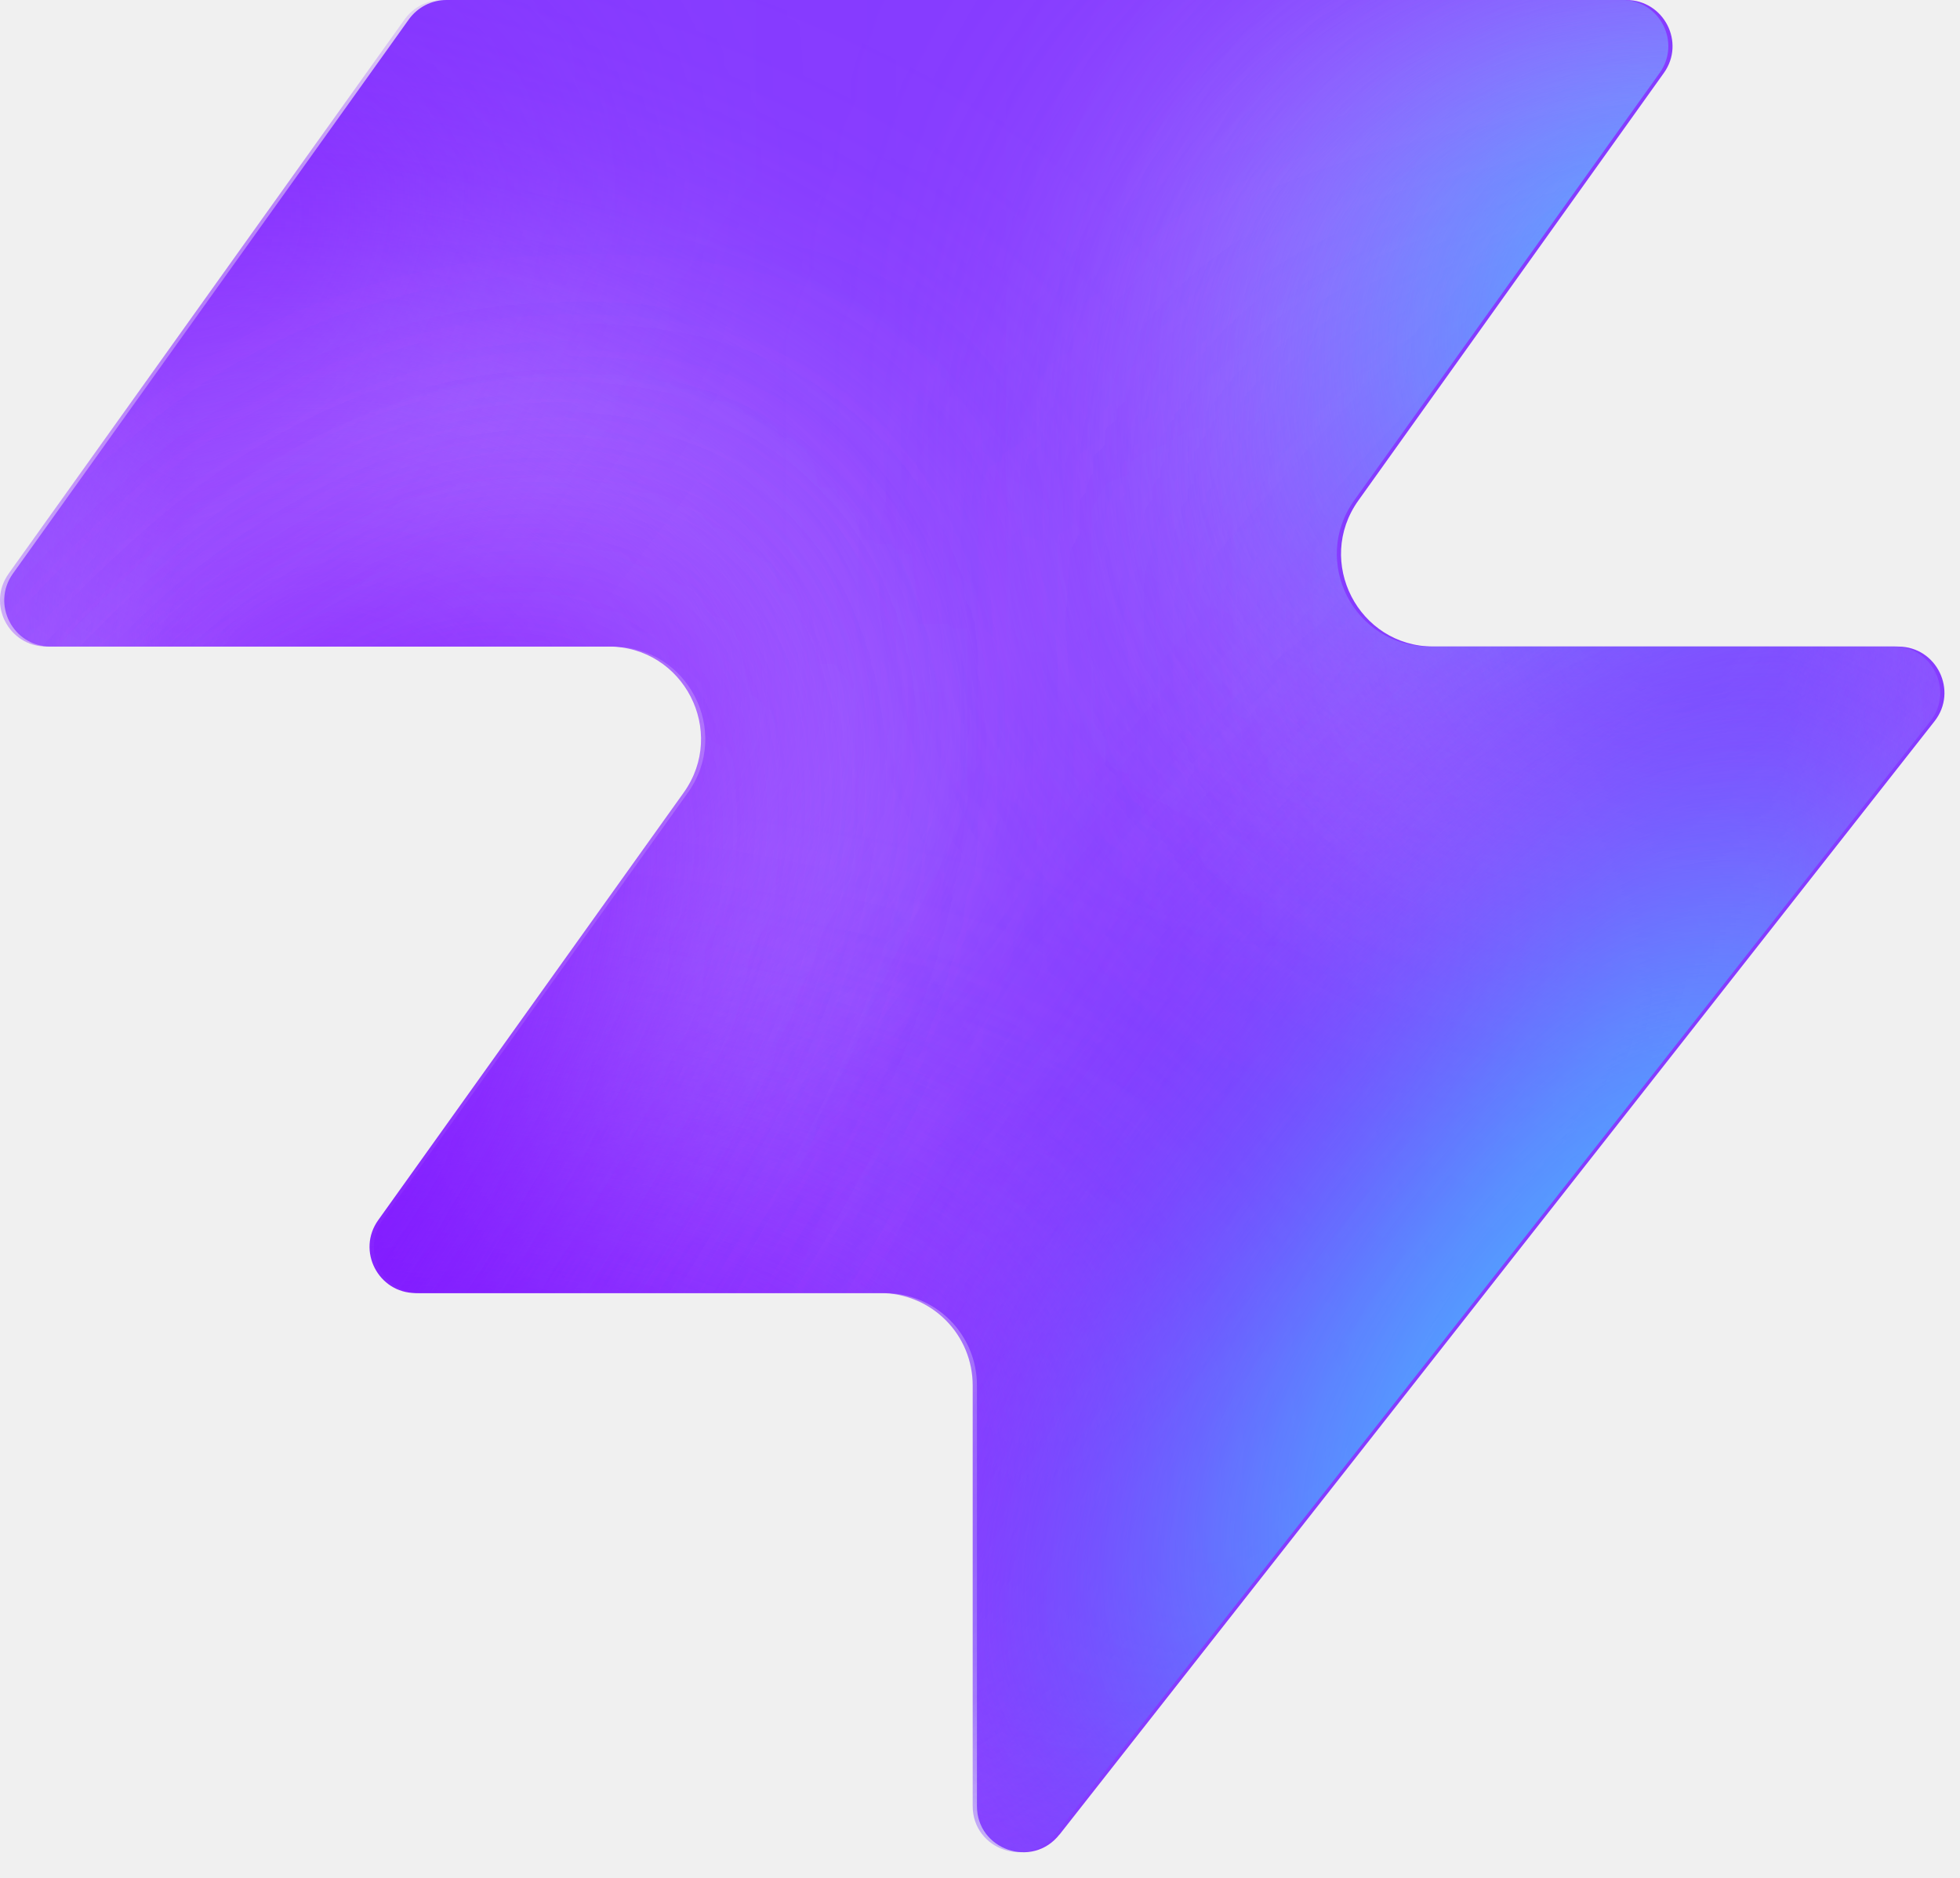
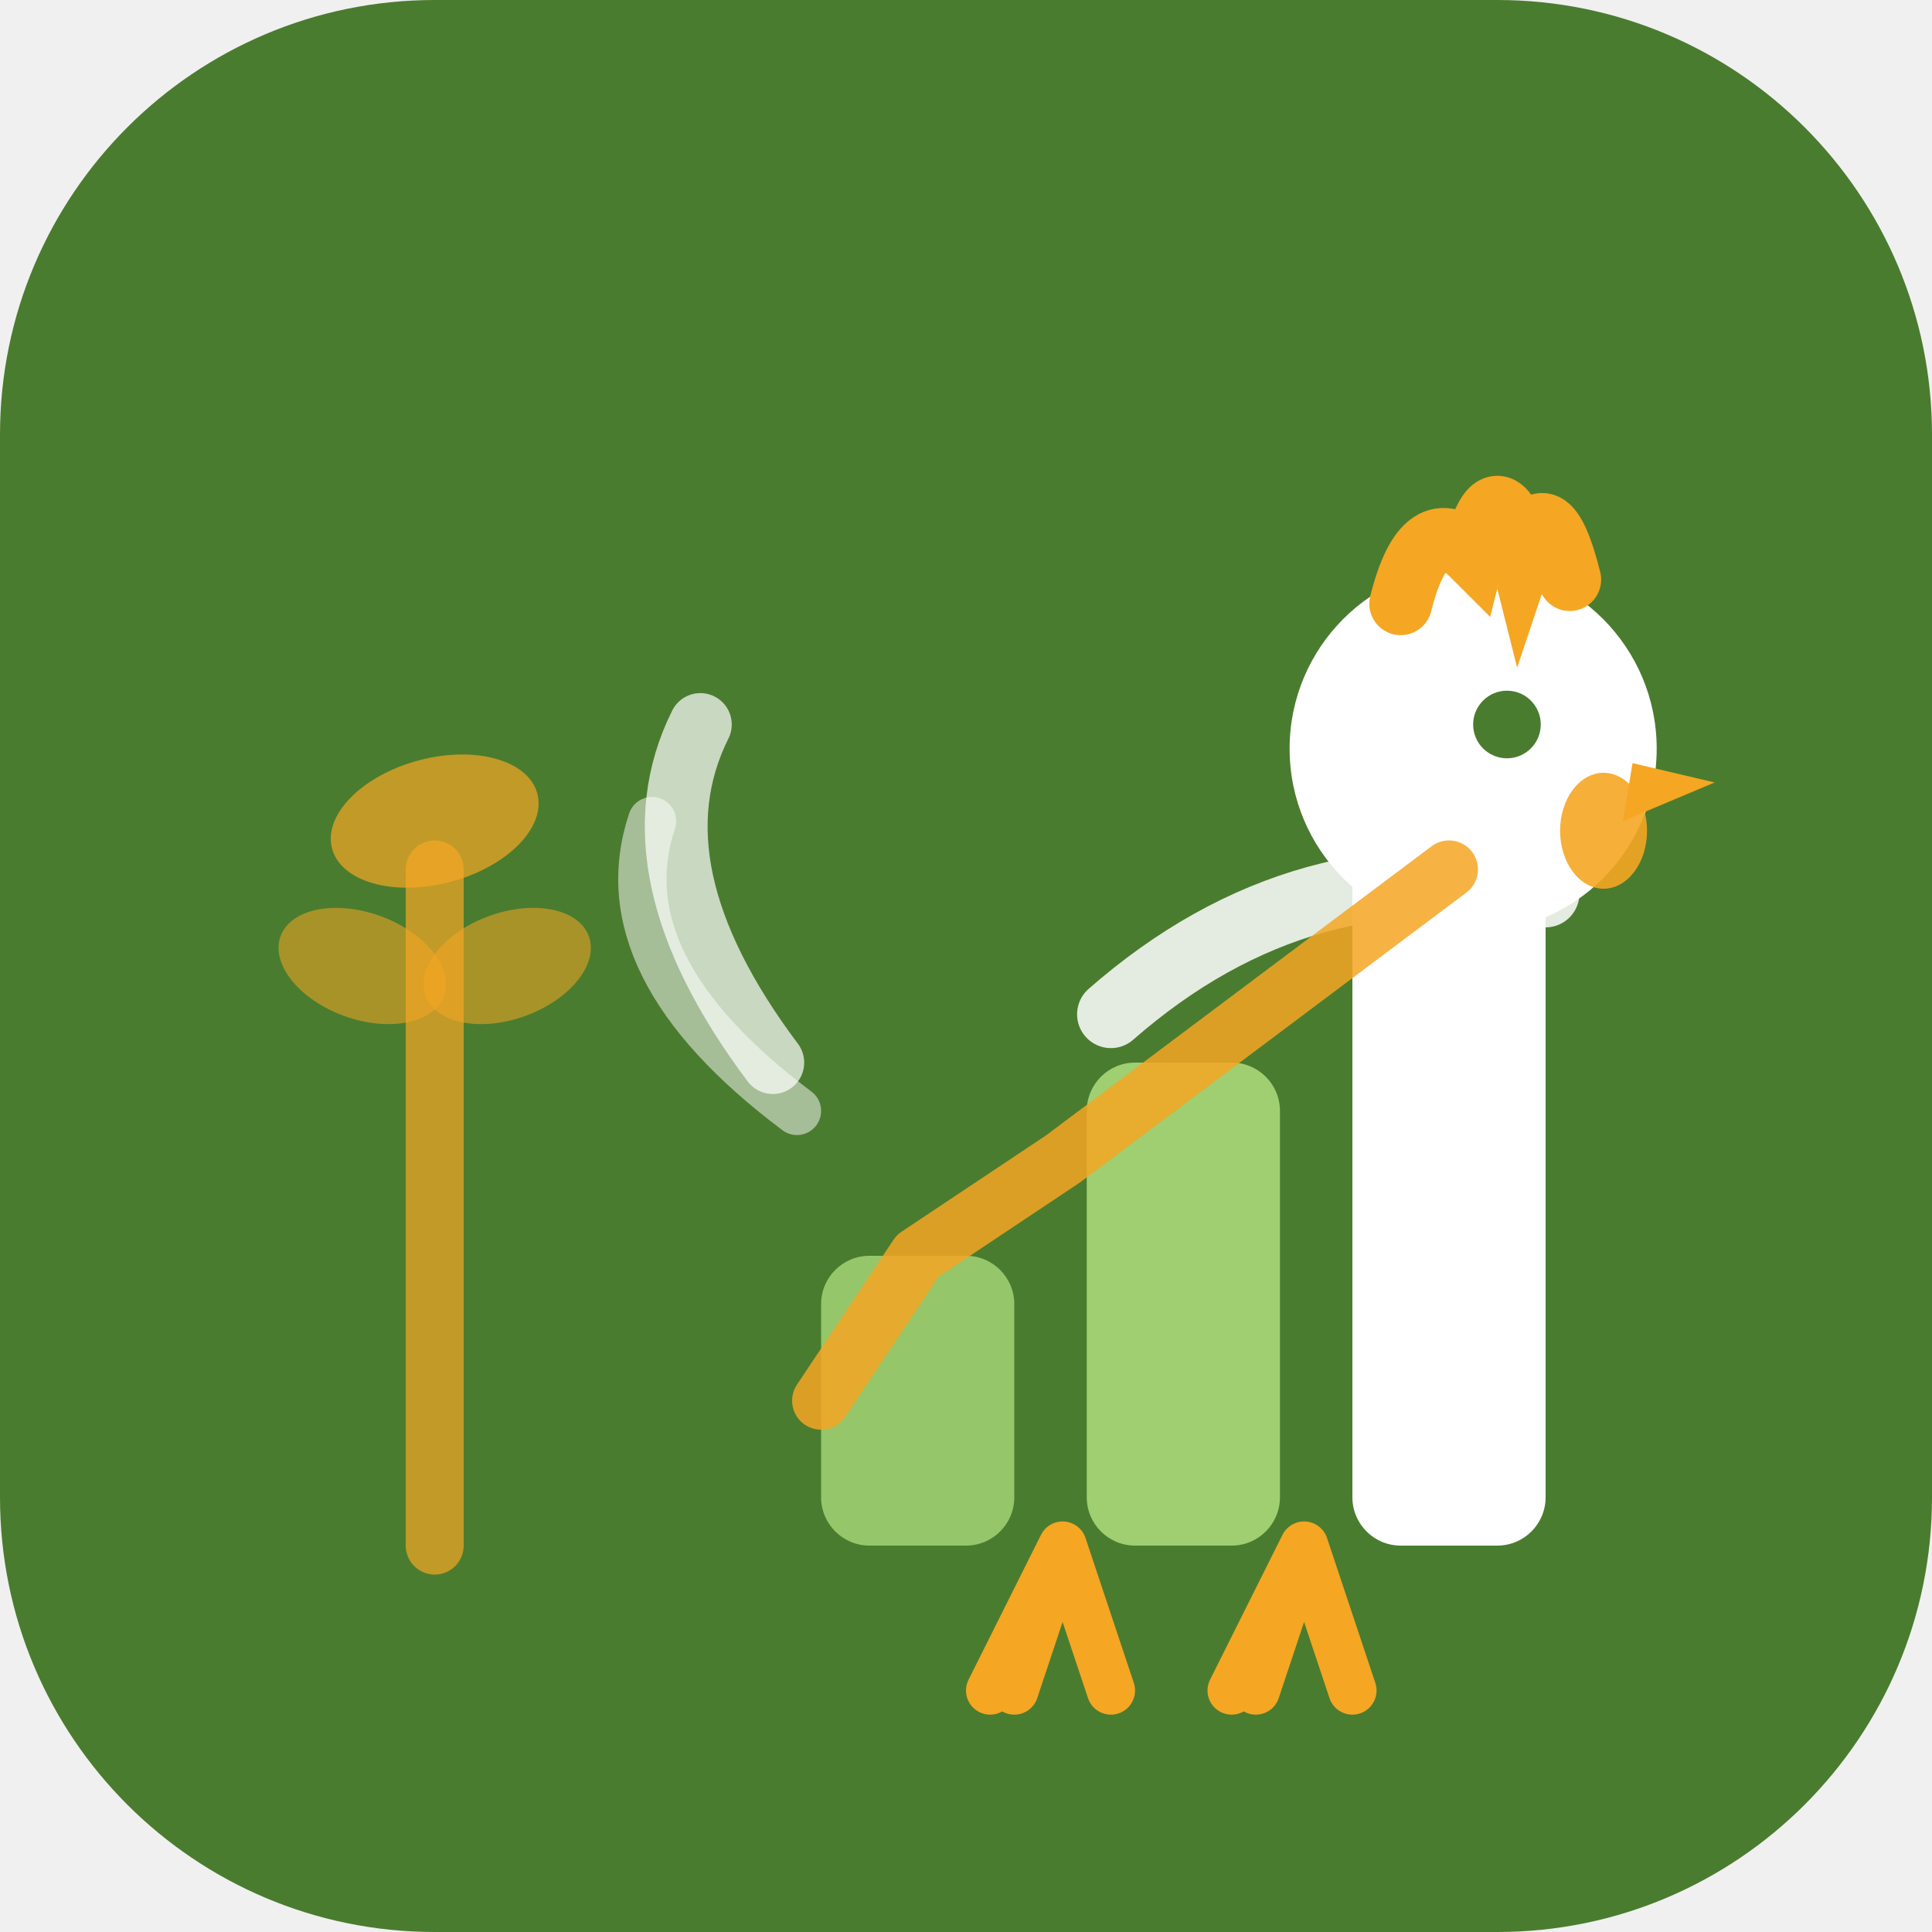
- <svg xmlns="http://www.w3.org/2000/svg" width="48" height="46" fill="none" viewBox="0 0 48 46">
-   <path fill="#863bff" d="M25.946 44.938c-.664.845-2.021.375-2.021-.698V33.937a2.26 2.26 0 0 0-2.262-2.262H10.287c-.92 0-1.456-1.04-.92-1.788l7.48-10.471c1.07-1.497 0-3.578-1.842-3.578H1.237c-.92 0-1.456-1.04-.92-1.788L10.013.474c.214-.297.556-.474.92-.474h28.894c.92 0 1.456 1.04.92 1.788l-7.48 10.471c-1.07 1.498 0 3.579 1.842 3.579h11.377c.943 0 1.473 1.088.89 1.83L25.947 44.94z" style="fill:#863bff;fill:color(display-p3 .525 .23 1);fill-opacity:1" />
-   <mask id="a" width="48" height="46" x="0" y="0" maskUnits="userSpaceOnUse" style="mask-type:alpha">
-     <path fill="#000" d="M25.842 44.938c-.664.844-2.021.375-2.021-.698V33.937a2.26 2.26 0 0 0-2.262-2.262H10.183c-.92 0-1.456-1.04-.92-1.788l7.48-10.471c1.07-1.498 0-3.579-1.842-3.579H1.133c-.92 0-1.456-1.04-.92-1.787L9.91.473c.214-.297.556-.474.92-.474h28.894c.92 0 1.456 1.04.92 1.788l-7.48 10.471c-1.07 1.498 0 3.578 1.842 3.578h11.377c.943 0 1.473 1.088.89 1.832L25.843 44.94z" style="fill:#000;fill-opacity:1" />
-   </mask>
-   <g mask="url(#a)">
-     <g filter="url(#b)">
-       <ellipse cx="5.508" cy="14.704" fill="#ede6ff" rx="5.508" ry="14.704" style="fill:#ede6ff;fill:color(display-p3 .927 .903 1);fill-opacity:1" transform="matrix(.00324 1 1 -.00324 -4.47 31.516)" />
-     </g>
-     <g filter="url(#c)">
-       <ellipse cx="10.399" cy="29.851" fill="#ede6ff" rx="10.399" ry="29.851" style="fill:#ede6ff;fill:color(display-p3 .927 .903 1);fill-opacity:1" transform="matrix(.00324 1 1 -.00324 -39.328 7.883)" />
-     </g>
-     <g filter="url(#d)">
-       <ellipse cx="5.508" cy="30.487" fill="#7e14ff" rx="5.508" ry="30.487" style="fill:#7e14ff;fill:color(display-p3 .492 .077 1);fill-opacity:1" transform="rotate(89.814 -25.913 -14.639)scale(1 -1)" />
-     </g>
-     <g filter="url(#e)">
-       <ellipse cx="5.508" cy="30.599" fill="#7e14ff" rx="5.508" ry="30.599" style="fill:#7e14ff;fill:color(display-p3 .492 .077 1);fill-opacity:1" transform="rotate(89.814 -32.644 -3.334)scale(1 -1)" />
-     </g>
-     <g filter="url(#f)">
-       <ellipse cx="5.508" cy="30.599" fill="#7e14ff" rx="5.508" ry="30.599" style="fill:#7e14ff;fill:color(display-p3 .492 .077 1);fill-opacity:1" transform="matrix(.00324 1 1 -.00324 -34.34 30.47)" />
-     </g>
-     <g filter="url(#g)">
-       <ellipse cx="14.072" cy="22.078" fill="#ede6ff" rx="14.072" ry="22.078" style="fill:#ede6ff;fill:color(display-p3 .927 .903 1);fill-opacity:1" transform="rotate(93.35 24.506 48.493)scale(-1 1)" />
-     </g>
-     <g filter="url(#h)">
-       <ellipse cx="3.47" cy="21.501" fill="#7e14ff" rx="3.47" ry="21.501" style="fill:#7e14ff;fill:color(display-p3 .492 .077 1);fill-opacity:1" transform="rotate(89.009 28.708 47.59)scale(-1 1)" />
-     </g>
-     <g filter="url(#i)">
-       <ellipse cx="3.47" cy="21.501" fill="#7e14ff" rx="3.47" ry="21.501" style="fill:#7e14ff;fill:color(display-p3 .492 .077 1);fill-opacity:1" transform="rotate(89.009 28.708 47.59)scale(-1 1)" />
-     </g>
-     <g filter="url(#j)">
-       <ellipse cx=".387" cy="8.972" fill="#7e14ff" rx="4.407" ry="29.108" style="fill:#7e14ff;fill:color(display-p3 .492 .077 1);fill-opacity:1" transform="rotate(39.51 .387 8.972)" />
-     </g>
-     <g filter="url(#k)">
-       <ellipse cx="47.523" cy="-6.092" fill="#7e14ff" rx="4.407" ry="29.108" style="fill:#7e14ff;fill:color(display-p3 .492 .077 1);fill-opacity:1" transform="rotate(37.892 47.523 -6.092)" />
-     </g>
-     <g filter="url(#l)">
-       <ellipse cx="41.412" cy="6.333" fill="#47bfff" rx="5.971" ry="9.665" style="fill:#47bfff;fill:color(display-p3 .28 .748 1);fill-opacity:1" transform="rotate(37.892 41.412 6.333)" />
-     </g>
-     <g filter="url(#m)">
-       <ellipse cx="-1.879" cy="38.332" fill="#7e14ff" rx="4.407" ry="29.108" style="fill:#7e14ff;fill:color(display-p3 .492 .077 1);fill-opacity:1" transform="rotate(37.892 -1.88 38.332)" />
-     </g>
-     <g filter="url(#n)">
-       <ellipse cx="-1.879" cy="38.332" fill="#7e14ff" rx="4.407" ry="29.108" style="fill:#7e14ff;fill:color(display-p3 .492 .077 1);fill-opacity:1" transform="rotate(37.892 -1.88 38.332)" />
-     </g>
-     <g filter="url(#o)">
-       <ellipse cx="35.651" cy="29.907" fill="#7e14ff" rx="4.407" ry="29.108" style="fill:#7e14ff;fill:color(display-p3 .492 .077 1);fill-opacity:1" transform="rotate(37.892 35.651 29.907)" />
-     </g>
-     <g filter="url(#p)">
-       <ellipse cx="38.418" cy="32.4" fill="#47bfff" rx="5.971" ry="15.297" style="fill:#47bfff;fill:color(display-p3 .28 .748 1);fill-opacity:1" transform="rotate(37.892 38.418 32.4)" />
-     </g>
-   </g>
-   <defs>
-     <filter id="b" width="60.045" height="41.654" x="-19.77" y="16.149" color-interpolation-filters="sRGB" filterUnits="userSpaceOnUse">
-       <feFlood flood-opacity="0" result="BackgroundImageFix" />
-       <feBlend in="SourceGraphic" in2="BackgroundImageFix" result="shape" />
-       <feGaussianBlur result="effect1_foregroundBlur_2002_17158" stdDeviation="7.659" />
-     </filter>
-     <filter id="c" width="90.34" height="51.437" x="-54.613" y="-7.533" color-interpolation-filters="sRGB" filterUnits="userSpaceOnUse">
-       <feFlood flood-opacity="0" result="BackgroundImageFix" />
-       <feBlend in="SourceGraphic" in2="BackgroundImageFix" result="shape" />
-       <feGaussianBlur result="effect1_foregroundBlur_2002_17158" stdDeviation="7.659" />
-     </filter>
-     <filter id="d" width="79.355" height="29.4" x="-49.64" y="2.03" color-interpolation-filters="sRGB" filterUnits="userSpaceOnUse">
-       <feFlood flood-opacity="0" result="BackgroundImageFix" />
-       <feBlend in="SourceGraphic" in2="BackgroundImageFix" result="shape" />
-       <feGaussianBlur result="effect1_foregroundBlur_2002_17158" stdDeviation="4.596" />
-     </filter>
-     <filter id="e" width="79.579" height="29.4" x="-45.045" y="20.029" color-interpolation-filters="sRGB" filterUnits="userSpaceOnUse">
-       <feFlood flood-opacity="0" result="BackgroundImageFix" />
-       <feBlend in="SourceGraphic" in2="BackgroundImageFix" result="shape" />
-       <feGaussianBlur result="effect1_foregroundBlur_2002_17158" stdDeviation="4.596" />
-     </filter>
-     <filter id="f" width="79.579" height="29.4" x="-43.513" y="21.178" color-interpolation-filters="sRGB" filterUnits="userSpaceOnUse">
-       <feFlood flood-opacity="0" result="BackgroundImageFix" />
-       <feBlend in="SourceGraphic" in2="BackgroundImageFix" result="shape" />
-       <feGaussianBlur result="effect1_foregroundBlur_2002_17158" stdDeviation="4.596" />
-     </filter>
-     <filter id="g" width="74.749" height="58.852" x="15.756" y="-17.901" color-interpolation-filters="sRGB" filterUnits="userSpaceOnUse">
-       <feFlood flood-opacity="0" result="BackgroundImageFix" />
-       <feBlend in="SourceGraphic" in2="BackgroundImageFix" result="shape" />
-       <feGaussianBlur result="effect1_foregroundBlur_2002_17158" stdDeviation="7.659" />
-     </filter>
-     <filter id="h" width="61.377" height="25.362" x="23.548" y="2.284" color-interpolation-filters="sRGB" filterUnits="userSpaceOnUse">
-       <feFlood flood-opacity="0" result="BackgroundImageFix" />
-       <feBlend in="SourceGraphic" in2="BackgroundImageFix" result="shape" />
-       <feGaussianBlur result="effect1_foregroundBlur_2002_17158" stdDeviation="4.596" />
-     </filter>
-     <filter id="i" width="61.377" height="25.362" x="23.548" y="2.284" color-interpolation-filters="sRGB" filterUnits="userSpaceOnUse">
-       <feFlood flood-opacity="0" result="BackgroundImageFix" />
-       <feBlend in="SourceGraphic" in2="BackgroundImageFix" result="shape" />
-       <feGaussianBlur result="effect1_foregroundBlur_2002_17158" stdDeviation="4.596" />
-     </filter>
-     <filter id="j" width="56.045" height="63.649" x="-27.636" y="-22.853" color-interpolation-filters="sRGB" filterUnits="userSpaceOnUse">
-       <feFlood flood-opacity="0" result="BackgroundImageFix" />
-       <feBlend in="SourceGraphic" in2="BackgroundImageFix" result="shape" />
-       <feGaussianBlur result="effect1_foregroundBlur_2002_17158" stdDeviation="4.596" />
-     </filter>
-     <filter id="k" width="54.814" height="64.646" x="20.116" y="-38.415" color-interpolation-filters="sRGB" filterUnits="userSpaceOnUse">
-       <feFlood flood-opacity="0" result="BackgroundImageFix" />
-       <feBlend in="SourceGraphic" in2="BackgroundImageFix" result="shape" />
-       <feGaussianBlur result="effect1_foregroundBlur_2002_17158" stdDeviation="4.596" />
-     </filter>
-     <filter id="l" width="33.541" height="35.313" x="24.641" y="-11.323" color-interpolation-filters="sRGB" filterUnits="userSpaceOnUse">
-       <feFlood flood-opacity="0" result="BackgroundImageFix" />
-       <feBlend in="SourceGraphic" in2="BackgroundImageFix" result="shape" />
-       <feGaussianBlur result="effect1_foregroundBlur_2002_17158" stdDeviation="4.596" />
-     </filter>
-     <filter id="m" width="54.814" height="64.646" x="-29.286" y="6.009" color-interpolation-filters="sRGB" filterUnits="userSpaceOnUse">
-       <feFlood flood-opacity="0" result="BackgroundImageFix" />
-       <feBlend in="SourceGraphic" in2="BackgroundImageFix" result="shape" />
-       <feGaussianBlur result="effect1_foregroundBlur_2002_17158" stdDeviation="4.596" />
-     </filter>
-     <filter id="n" width="54.814" height="64.646" x="-29.286" y="6.009" color-interpolation-filters="sRGB" filterUnits="userSpaceOnUse">
-       <feFlood flood-opacity="0" result="BackgroundImageFix" />
-       <feBlend in="SourceGraphic" in2="BackgroundImageFix" result="shape" />
-       <feGaussianBlur result="effect1_foregroundBlur_2002_17158" stdDeviation="4.596" />
-     </filter>
-     <filter id="o" width="54.814" height="64.646" x="8.244" y="-2.416" color-interpolation-filters="sRGB" filterUnits="userSpaceOnUse">
-       <feFlood flood-opacity="0" result="BackgroundImageFix" />
-       <feBlend in="SourceGraphic" in2="BackgroundImageFix" result="shape" />
-       <feGaussianBlur result="effect1_foregroundBlur_2002_17158" stdDeviation="4.596" />
-     </filter>
-     <filter id="p" width="39.409" height="43.623" x="18.713" y="10.588" color-interpolation-filters="sRGB" filterUnits="userSpaceOnUse">
-       <feFlood flood-opacity="0" result="BackgroundImageFix" />
-       <feBlend in="SourceGraphic" in2="BackgroundImageFix" result="shape" />
-       <feGaussianBlur result="effect1_foregroundBlur_2002_17158" stdDeviation="4.596" />
-     </filter>
-   </defs>
+ <svg xmlns="http://www.w3.org/2000/svg" width="48" height="48" viewBox="0 0 40 40" fill="none">
+   <rect width="40" height="40" rx="9" fill="#4A7C2F" />
+   <line x1="9" y1="32" x2="9" y2="18" stroke="#F5A623" stroke-width="1.2" stroke-linecap="round" opacity="0.7" />
+   <ellipse cx="9" cy="17" rx="2.2" ry="1.3" fill="#F5A623" opacity="0.7" transform="rotate(-15 9 17)" />
+   <ellipse cx="7.5" cy="20" rx="1.8" ry="1.1" fill="#F5A623" opacity="0.55" transform="rotate(20 7.5 20)" />
+   <ellipse cx="10.5" cy="20" rx="1.8" ry="1.1" fill="#F5A623" opacity="0.55" transform="rotate(-20 10.5 20)" />
+   <rect x="17" y="26" width="4" height="6" rx="1" fill="#A8D878" opacity="0.8" />
+   <rect x="22.5" y="22" width="4" height="10" rx="1" fill="#A8D878" opacity="0.9" />
+   <rect x="28" y="17" width="4" height="15" rx="1" fill="#fff" />
+   <circle cx="30.5" cy="15.5" r="3.8" fill="#fff" />
+   <path d="M29 12.5 Q29.5 10.5 30.5 11.5 Q31 9.5 31.5 11.5 Q32 10 32.5 12" stroke="#F5A623" stroke-width="1.3" fill="none" stroke-linecap="round" />
+   <path d="M33.8 15.8 L35.5 16.2 L33.6 17" fill="#F5A623" />
+   <ellipse cx="33.2" cy="17.2" rx="0.9" ry="1.2" fill="#F5A623" opacity="0.9" />
+   <circle cx="31.2" cy="15" r="0.7" fill="#4A7C2F" />
+   <path d="M23 21 Q27 17.5 32 18.5" stroke="#fff" stroke-width="1.4" fill="none" stroke-linecap="round" opacity="0.85" />
+   <path d="M16 22 Q13 18 14.5 15" stroke="#fff" stroke-width="1.3" fill="none" stroke-linecap="round" opacity="0.7" />
+   <path d="M16.5 23 Q12.5 20 13.5 17" stroke="#fff" stroke-width="1" fill="none" stroke-linecap="round" opacity="0.5" />
+   <path d="M22 32 L21 35 M22 32 L23 35 M22 32 L20.5 35" stroke="#F5A623" stroke-width="1" stroke-linecap="round" />
+   <path d="M27 32 L26 35 M27 32 L28 35 M27 32 L25.5 35" stroke="#F5A623" stroke-width="1" stroke-linecap="round" />
+   <polyline points="17,29 19,26 22,24 26,21 30,18" stroke="#F5A623" stroke-width="1.2" fill="none" stroke-linecap="round" stroke-linejoin="round" opacity="0.85" />
</svg>
